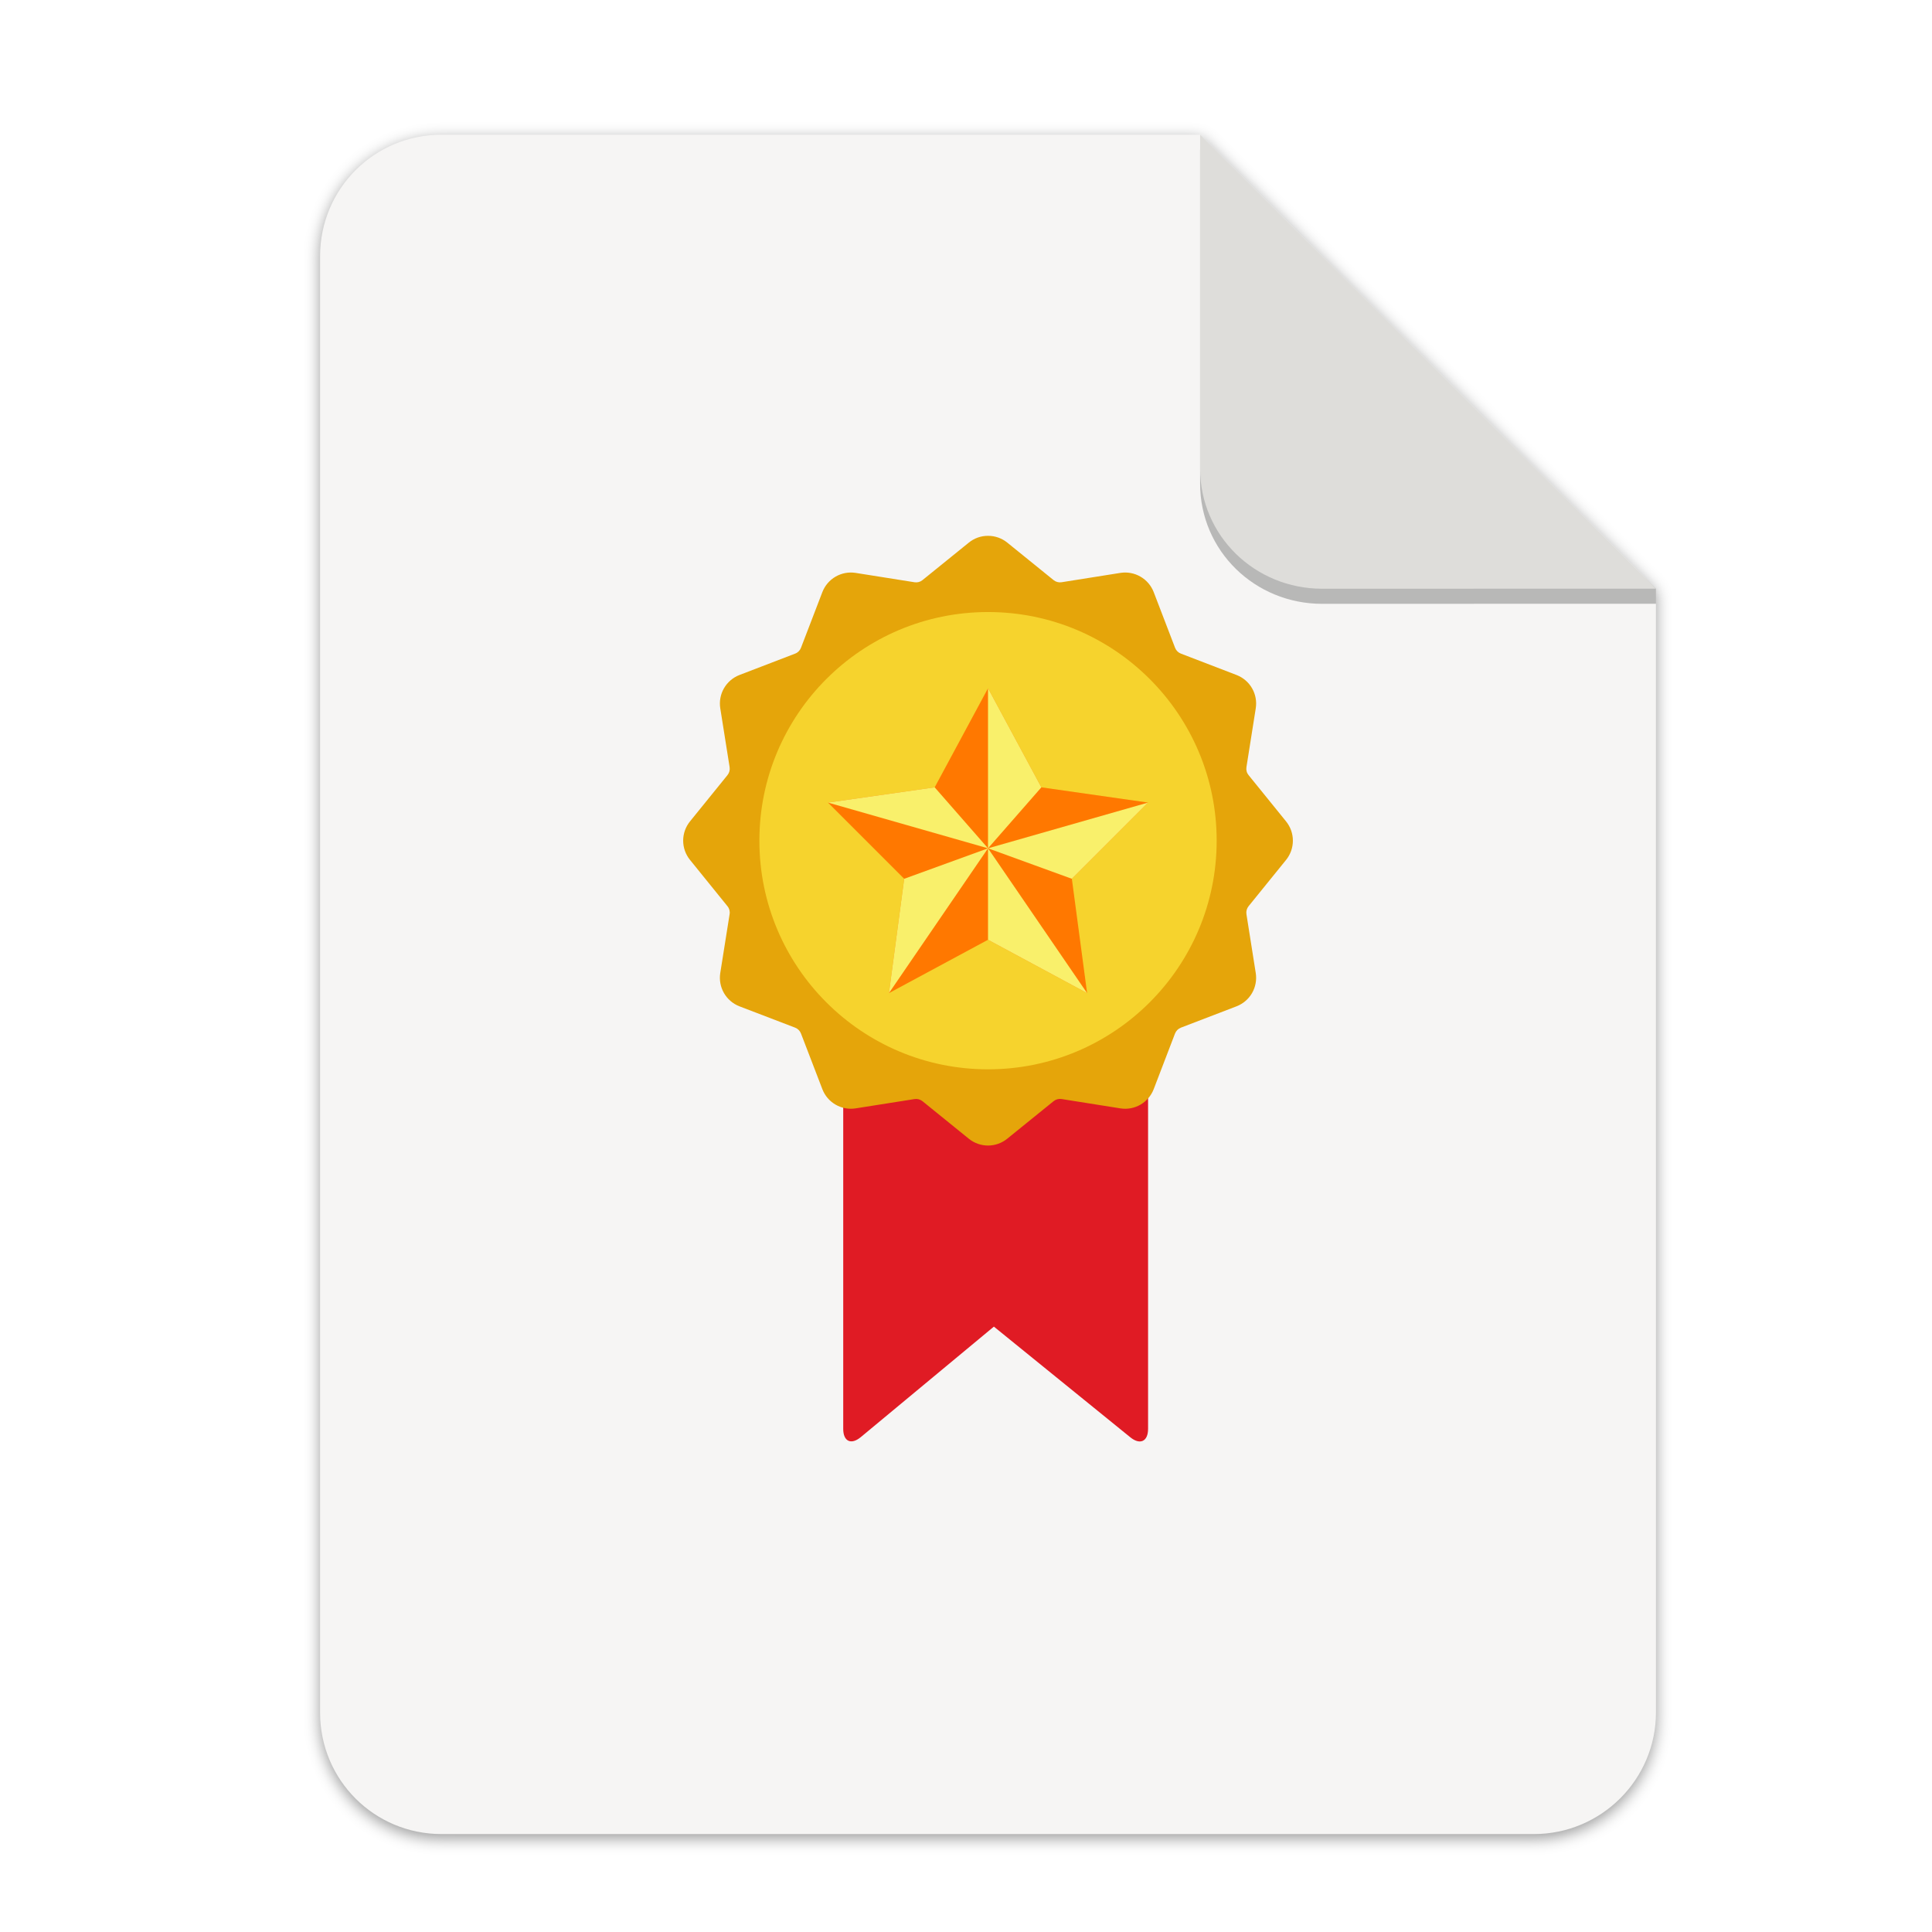
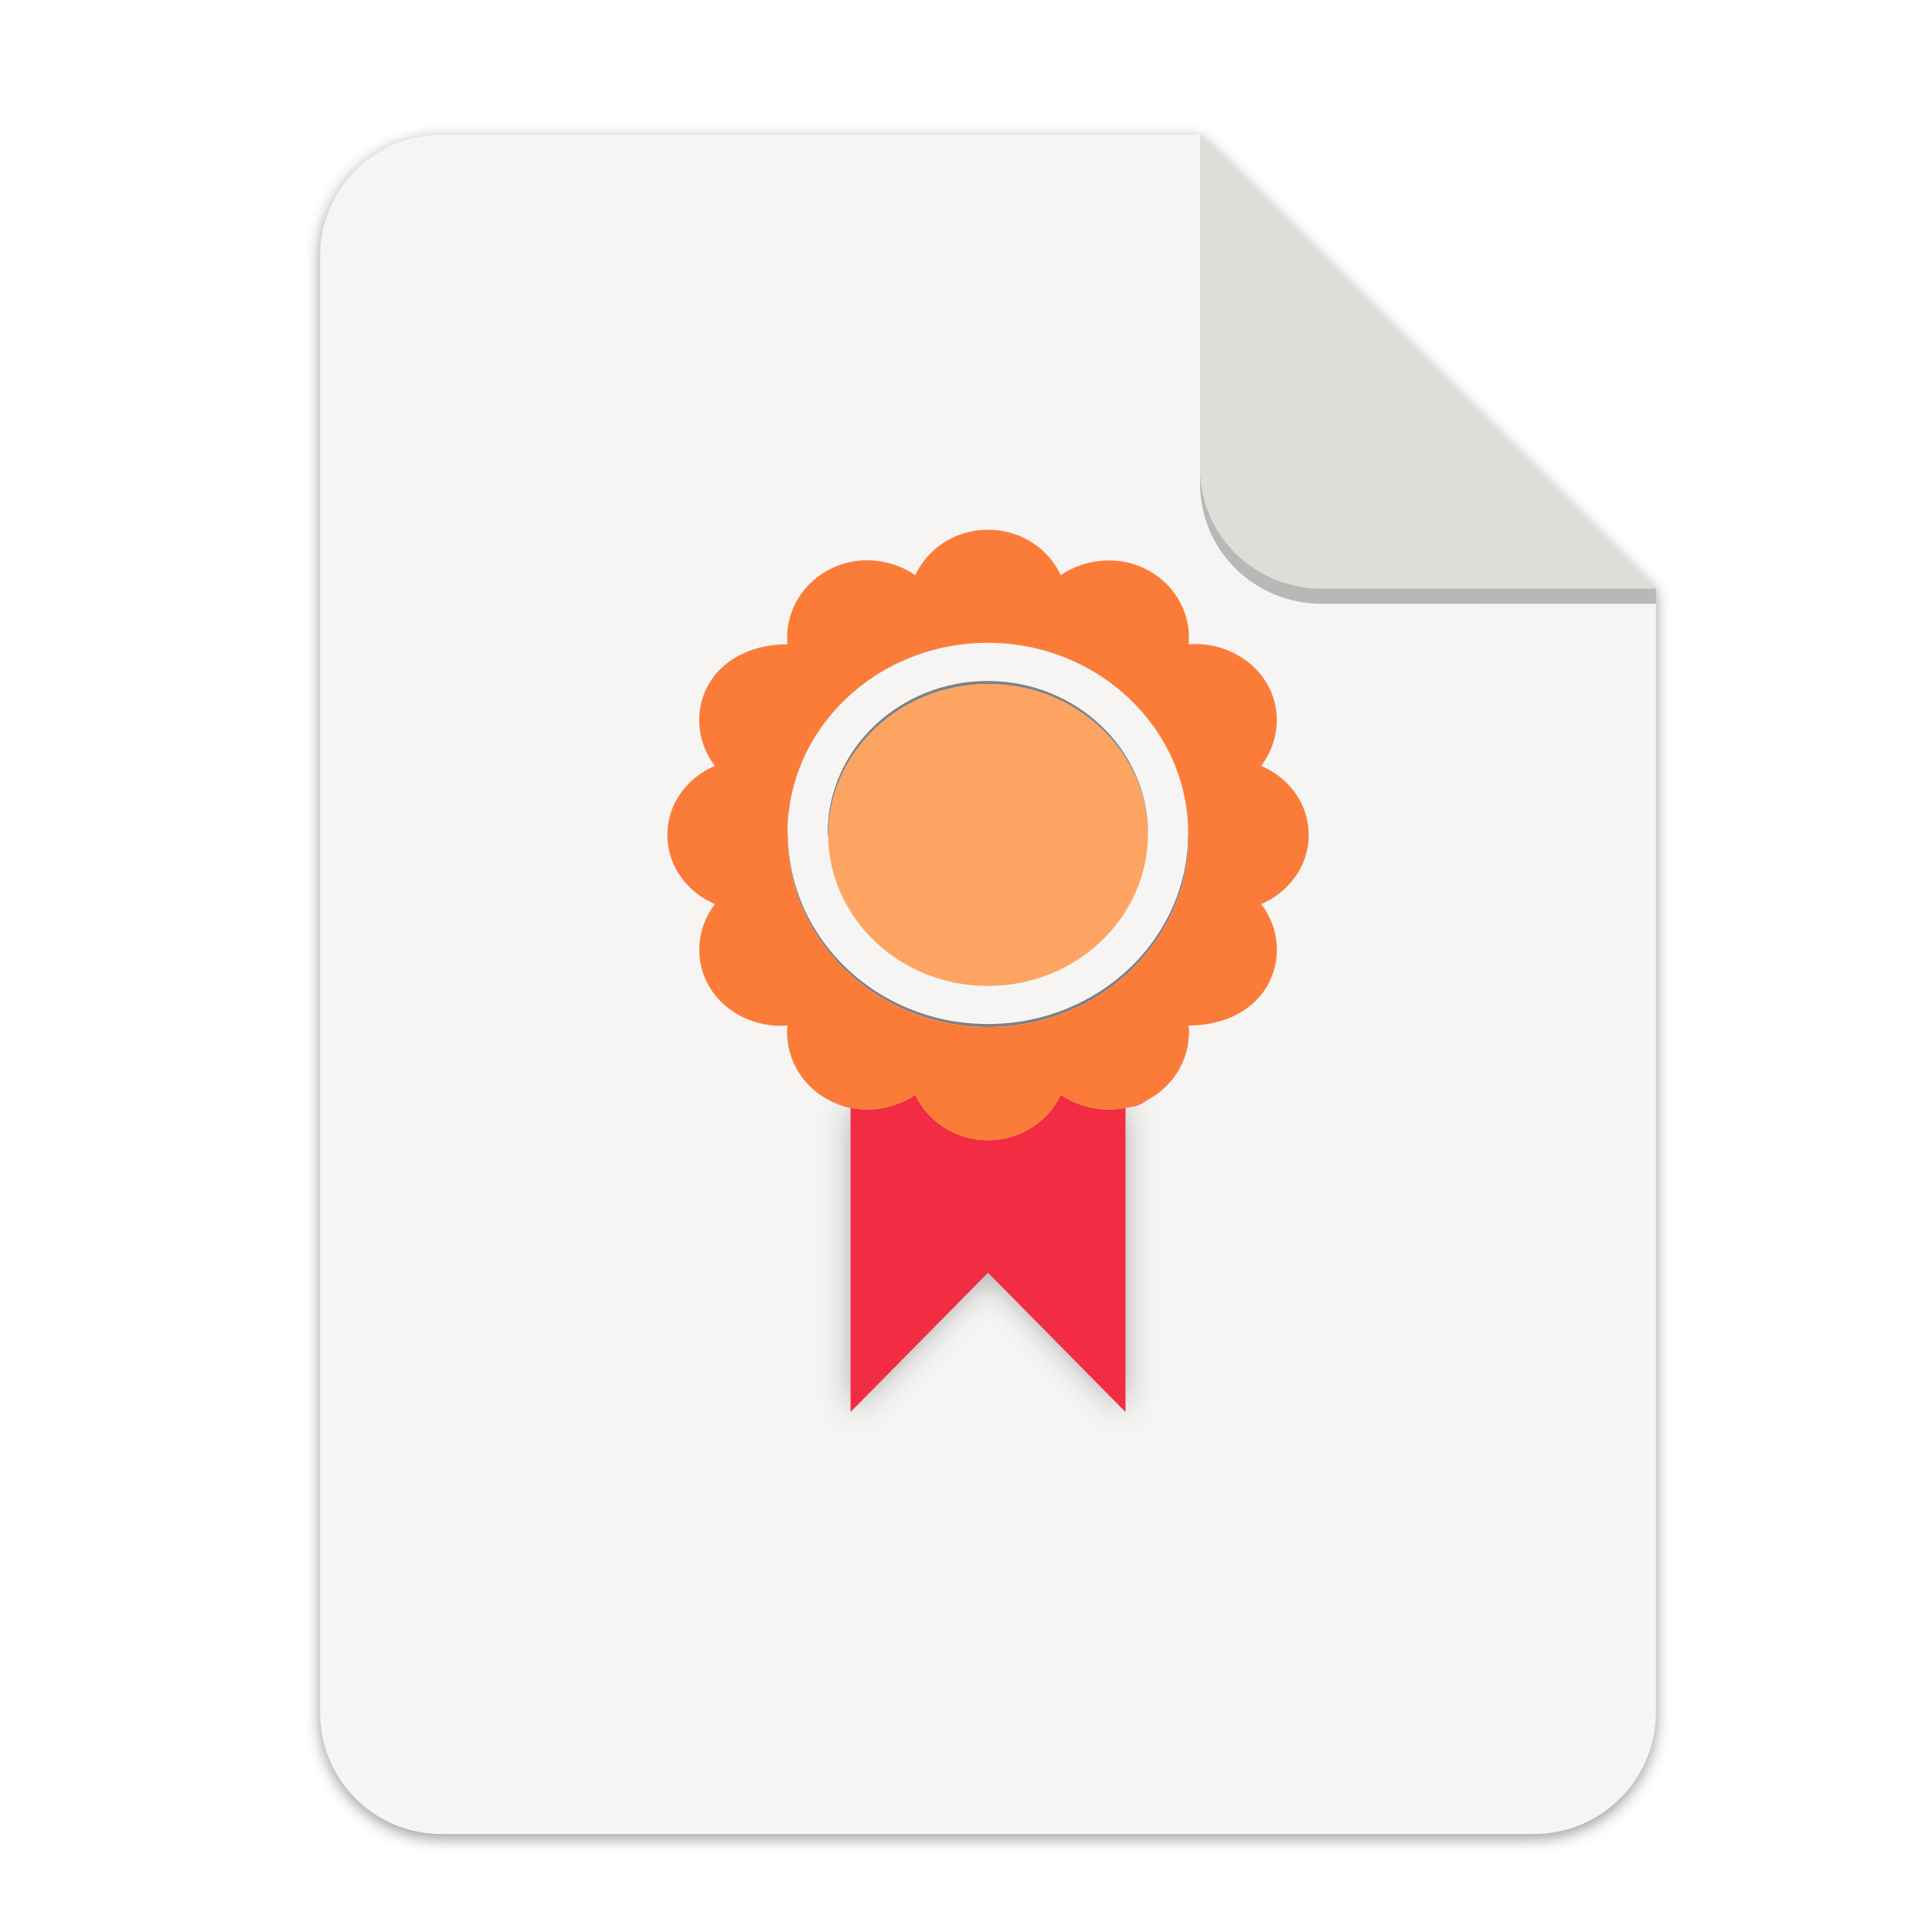
<svg xmlns="http://www.w3.org/2000/svg" width="256" height="256" version="1.1" viewBox="0 0 67.73 67.73" id="svg37">
  <defs id="defs17">
    <linearGradient id="linearGradient4226" x1="529.655" x2="-35.31" y1="401.584" y2="119.093" gradientTransform="matrix(0 -.1198893 .1198859 0 .36278 292.5483)" gradientUnits="userSpaceOnUse">
      <stop style="stop-color:#f2f2f2" offset="0" id="stop2" />
      <stop style="stop-color:#f9f9f9" offset="1" id="stop4" />
    </linearGradient>
    <linearGradient id="linearGradient4358" x1="88" x2="488" y1="88" y2="488" gradientUnits="userSpaceOnUse">
      <stop style="stop-color:#000000;stop-opacity:.588" offset="0" id="stop7" />
      <stop style="stop-color:#000000;stop-opacity:0" offset=".88" id="stop9" />
      <stop style="stop-color:#000000" offset="1" id="stop11" />
    </linearGradient>
    <filter id="filter4346" x="-.01" y="-.01" width="1.026" height="1.022" style="color-interpolation-filters:sRGB">
      <feGaussianBlur stdDeviation="2.12" id="feGaussianBlur14" />
    </filter>
    <filter style="color-interpolation-filters:sRGB" id="filter16020-3" x="-0.014" width="1.027" y="-0.011" height="1.021">
      <feGaussianBlur stdDeviation="2" id="feGaussianBlur16022-6" />
    </filter>
    <linearGradient gradientTransform="matrix(1.989575,0,0,1.989575,0.8533911,-164.9326)" id="paint5_linear" x1="107.188" y1="88.197" x2="107.188" y2="128.592" gradientUnits="userSpaceOnUse">
      <stop offset="1e-07" stop-color="#FFC400" id="stop58" />
      <stop offset="1" stop-color="#DC7814" id="stop60" />
    </linearGradient>
    <linearGradient gradientTransform="matrix(1.989575,0,0,1.989575,0.8533911,-164.9326)" id="paint4_linear" x1="107.188" y1="88.197" x2="107.188" y2="128.592" gradientUnits="userSpaceOnUse">
      <stop offset="1e-07" stop-color="#E6FF00" id="stop53" />
      <stop offset="1" stop-color="#DCBA14" id="stop55" />
    </linearGradient>
    <linearGradient gradientTransform="matrix(1.989575,0,0,1.989575,0.8533911,-164.9326)" id="paint3_linear" x1="98.099" y1="78.099" x2="98.099" y2="138.691" gradientUnits="userSpaceOnUse">
      <stop offset="1e-07" stop-color="#F7FF57" id="stop46" />
      <stop offset="0.5" stop-color="#FFE251" id="stop48" />
      <stop offset="1" stop-color="#F5CF0F" id="stop50" />
    </linearGradient>
    <linearGradient gradientTransform="matrix(1.989575,0,0,1.989575,0.8533911,-164.9326)" id="paint2_linear" x1="88" y1="68" x2="88" y2="148.79" gradientUnits="userSpaceOnUse">
      <stop offset="1e-07" stop-color="#FFEE00" id="stop41" />
      <stop offset="1" stop-color="#DC9914" id="stop43" />
    </linearGradient>
    <linearGradient gradientTransform="matrix(1.989575,0,0,1.989575,0.8533911,-164.9326)" id="paint1_linear" x1="109.208" y1="123.716" x2="109.208" y2="188" gradientUnits="userSpaceOnUse">
      <stop offset="1e-07" stop-color="#FF4400" id="stop36" />
      <stop offset="1" stop-color="#DC1414" id="stop38" />
    </linearGradient>
+     <filter id="filter2237" x="-0.11" y="-0.12" width="1.226" height="1.232" style="color-interpolation-filters:sRGB">
+       <feGaussianBlur stdDeviation=".412" id="feGaussianBlur1327" />
+     </filter>
  </defs>
  <g transform="matrix(0.1329783,0,0,0.1329783,0.6058244,28.61488)" style="display:inline;stroke-width:0.25;enable-background:new" id="g17498">
    <g transform="translate(0,-3.4178172e-6)" style="display:inline;stroke-width:0.25;enable-background:new" id="g17498-7">
      <path style="display:inline;opacity:0.4;fill:#000000;fill-opacity:1;stroke:none;stroke-width:0.5;stroke-linejoin:round;stroke-miterlimit:4;stroke-dasharray:none;stroke-opacity:1;filter:url(#filter16020-3);enable-background:new" clip-path="none" d="m 111.828,-178.55 h 200 L 432,-58.879 432.005,237.361 c 3.1e-4,17.728 -14.449,32.088 -32.177,32.088 h -288 c -17.728,0 -32,-14.272 -32,-32 v -384 c 0,-17.728 14.272,-32 32,-32 z" id="path6869-5" />
      <path id="rect2069-3" d="m 111.828,-179.672 h 200 L 432,-60 l 0.005,296.24 c 3.1e-4,17.728 -14.449,32.088 -32.177,32.088 h -288 c -17.728,0 -32,-14.272 -32,-32 v -384 c 0,-17.728 14.272,-32 32,-32 z" clip-path="none" style="display:inline;opacity:1;fill:#f6f5f4;fill-opacity:1;stroke:none;stroke-width:0.5;stroke-linejoin:round;stroke-miterlimit:4;stroke-dasharray:none;stroke-opacity:1;enable-background:new" />
      <path style="display:inline;opacity:0.25;vector-effect:none;fill:#000000;fill-opacity:1;stroke:none;stroke-width:0.5;stroke-linecap:butt;stroke-linejoin:round;stroke-miterlimit:4;stroke-dasharray:none;stroke-dashoffset:0;stroke-opacity:1;enable-background:new" d="m 311.828,-175.692 v 88 c 0,17.728 14.442,31.694 32.17,31.694 L 432,-56.021 V -60 Z" id="path836" />
      <path id="rect26812-5" d="m 311.828,-179.672 v 88 c 0,17.728 14.442,31.694 32.17,31.694 L 432,-60 Z" style="display:inline;opacity:1;vector-effect:none;fill:#deddda;fill-opacity:1;stroke:none;stroke-width:0.5;stroke-linecap:butt;stroke-linejoin:round;stroke-miterlimit:4;stroke-dasharray:none;stroke-dashoffset:0;stroke-opacity:1;enable-background:new" />
    </g>
    <g id="g883" transform="translate(-0.3881944,-44.28293)">
-       <path id="path10" d="m 218.131,81.21 h 80.367 V 205.781 c 0,3.327 -2.097,4.325 -4.681,2.23 l -35.968,-29.177 -35.082,29.125 c -2.559,2.125 -4.636,1.148 -4.636,-2.179 z" style="fill:#e01b24;stroke-width:0.497;fill-opacity:1" />
-       <path id="path12" d="m 256.307,-29.641 c -1.836,-0.012 -3.621,0.615 -5.048,1.774 l -12.236,9.901 c -0.288,0.237 -0.625,0.41 -0.987,0.507 -0.362,0.097 -0.74,0.116 -1.108,0.055 l -15.558,-2.471 c -1.812,-0.277 -3.665,0.072 -5.252,0.99 -1.588,0.918 -2.815,2.349 -3.48,4.058 l -5.646,14.703 c -0.267,0.707 -0.824,1.266 -1.532,1.533 l -14.703,5.646 c -1.709,0.665 -3.14,1.892 -4.057,3.479 -0.918,1.587 -1.267,3.44 -0.99,5.252 l 2.471,15.557 c 0.114,0.74 -0.084,1.503 -0.563,2.096 l -9.905,12.232 c -1.15,1.431 -1.777,3.209 -1.777,5.046 0,1.834 0.627,3.615 1.777,5.044 l 9.903,12.242 c 0.482,0.581 0.687,1.347 0.563,2.095 l -2.471,15.556 c -0.277,1.813 0.072,3.667 0.989,5.254 0.918,1.588 2.349,2.815 4.058,3.48 l 14.705,5.632 c 0.708,0.281 1.265,0.836 1.534,1.544 l 5.644,14.689 c 0.661,1.711 1.888,3.146 3.478,4.063 1.588,0.919 3.442,1.267 5.254,0.987 l 15.558,-2.459 c 0.738,-0.115 1.504,0.082 2.097,0.561 l 12.228,9.906 c 1.429,1.154 3.209,1.785 5.046,1.785 1.838,0 3.619,-0.631 5.048,-1.785 l 12.238,-9.904 c 0.288,-0.237 0.627,-0.412 0.987,-0.511 0.362,-0.098 0.74,-0.119 1.11,-0.064 l 15.558,2.473 c 1.812,0.279 3.665,-0.07 5.252,-0.987 1.59,-0.919 2.817,-2.35 3.48,-4.061 l 5.634,-14.705 c 0.279,-0.702 0.838,-1.257 1.544,-1.532 l 14.691,-5.636 c 1.709,-0.663 3.142,-1.888 4.061,-3.476 0.917,-1.588 1.267,-3.442 0.989,-5.254 l -2.461,-15.556 c -0.117,-0.748 0.087,-1.508 0.561,-2.095 l 9.906,-12.23 c 1.15,-1.431 1.777,-3.213 1.777,-5.05 0,-1.838 -0.627,-3.619 -1.777,-5.052 l -9.904,-12.228 c -0.237,-0.289 -0.41,-0.626 -0.507,-0.988 -0.098,-0.362 -0.115,-0.74 -0.056,-1.11 l 2.463,-15.555 c 0.279,-1.813 -0.07,-3.667 -0.987,-5.255 -0.917,-1.588 -2.352,-2.816 -4.061,-3.479 l -14.691,-5.646 c -0.35,-0.132 -0.668,-0.337 -0.933,-0.601 -0.265,-0.264 -0.472,-0.581 -0.605,-0.931 L 299.974,-14.828 c -0.667,-1.708 -1.894,-3.139 -3.48,-4.056 -1.588,-0.918 -3.44,-1.268 -5.252,-0.993 l -15.558,2.471 c -0.368,0.057 -0.746,0.037 -1.106,-0.06 -0.362,-0.097 -0.698,-0.268 -0.989,-0.503 l -12.232,-9.903 c -1.431,-1.152 -3.213,-1.776 -5.05,-1.768 z" style="fill:#e5a50a;stroke-width:0.497;fill-opacity:1" />
-       <path id="path14" d="m 256.305,111.003 c 33.29,0 60.276,-26.987 60.276,-60.276 0,-33.29 -26.987,-60.277 -60.276,-60.277 -33.29,0 -60.276,26.987 -60.276,60.277 0,33.29 26.987,60.276 60.276,60.276 z" style="fill:#f6d32d;stroke-width:0.497;fill-opacity:1" />
-       <path id="path16" d="m 256.305,10.543 14.064,26.12 28.129,4.017 -20.093,20.093 4.019,30.138 -26.119,-14.064 -26.119,14.064 4.017,-30.138 -20.091,-20.093 28.129,-4.017 z" style="fill:#ff7800;stroke-width:0.497;fill-opacity:1" />
-       <path id="path18" d="m 256.305,52.737 14.064,-16.074 -14.064,-26.12 z m 42.193,-12.057 -42.193,12.057 22.1,8.036 z M 282.424,90.911 256.305,52.737 v 24.11 z m -48.221,-30.138 -4.017,30.138 26.119,-38.174 z m -20.091,-20.093 42.193,12.057 -14.064,-16.074 z" style="fill:#f9f06b;fill-opacity:1;stroke-width:0.497" />
+       <g id="g1466" transform="translate(-8.29249,-30.75494)">
+         <path d="m 306.762,79.707 c -0.094,-5.304 -1.144,-10.398 -3.194,-15.01 -2.138,-4.809 -5.237,-9.141 -9.059,-12.777 -3.822,-3.637 -8.359,-6.58 -13.411,-8.612 -5.052,-2.033 -10.609,-3.143 -16.436,-3.143 -5.827,0 -11.383,1.109 -16.436,3.143 -5.054,2.033 -9.605,4.977 -13.429,8.612 -3.825,3.637 -6.919,7.967 -9.059,12.777 -2.125,4.774 -3.289,10.031 -3.306,15.54 0.383,21.896 19.03,39.541 42.099,39.541 23.267,0 42.162,-17.915 42.23,-40.071 z" style="fill:#fda463;stroke-width:6.448" id="path1351" />
+         <path d="m 264.532,39.371 c -23.308,0 -42.23,18.011 -42.23,40.223 0,0.22 0.126,0.417 0.129,0.646 0.017,-5.509 1.181,-10.766 3.306,-15.54 2.14,-4.809 5.234,-9.141 9.059,-12.777 3.825,-3.637 8.376,-6.58 13.429,-8.613 5.054,-2.033 10.609,-3.143 16.436,-3.143 5.827,0 11.385,1.111 16.436,3.143 5.052,2.033 9.589,4.977 13.411,8.613 3.822,3.637 6.921,7.967 9.059,12.777 2.05,4.612 3.101,9.706 3.194,15.01 1.2e-4,-0.036 0.02,-0.068 0.02,-0.102 0,-22.211 -18.94,-40.222 -42.249,-40.222 z" style="fill:#808080;stroke-width:6.448" id="path1353" />
+         <path d="m 211.843,80.237 c -1e-4,0.036 -0.02,0.068 -0.02,0.102 0,6.941 1.468,13.557 4.146,19.572 2.679,6.015 6.552,11.426 11.337,15.976 4.785,4.55 10.49,8.226 16.81,10.77 6.32,2.546 13.263,3.956 20.545,3.956 7.299,0 14.243,-1.395 20.564,-3.937 6.321,-2.542 12.013,-6.222 16.791,-10.77 4.778,-4.548 8.647,-9.978 11.319,-15.994 2.671,-6.016 4.146,-12.625 4.146,-19.572 0,-0.221 -0.126,-0.417 -0.129,-0.646 -0.069,27.731 -23.668,50.122 -52.82,50.122 -28.891,0 -52.305,-22.143 -52.689,-49.592 z" style="fill:#808080;stroke-width:6.448" id="path1355" />
+         <path d="m 52.545,281.586 c -0.383,0.212 -0.812,0.293 -1.228,0.266 -0.417,-0.026 -0.822,-0.163 -1.161,-0.392 -0.171,0.356 -0.444,0.661 -0.784,0.877 -0.34,0.215 -0.748,0.343 -1.192,0.344 h -0.002 -0.013 c -0.445,0 -0.853,-0.128 -1.193,-0.344 -0.341,-0.216 -0.613,-0.52 -0.784,-0.877 -0.339,0.228 -0.744,0.364 -1.161,0.39 -0.416,0.026 -0.844,-0.056 -1.228,-0.265 0.199,0.108 0.411,0.167 0.626,0.207 v 8.2 l 3.747,-3.747 3.748,3.747 v -8.179 c 0.217,-0.026 0.427,-0.082 0.626,-0.228 z" style="opacity:0.3;stroke-width:0.166;filter:url(#filter2237)" id="path1357" transform="matrix(9.671463,0,0,9.801282,-201.2989,-2610.202)" />
+         <path d="m 306.893,149.704 c -3.703,2.073 -7.85,2.872 -11.879,2.612 -4.029,-0.257 -7.95,-1.596 -11.225,-3.842 -1.659,3.491 -4.29,6.479 -7.583,8.593 -3.289,2.11 -7.229,3.366 -11.524,3.37 h -0.019 -0.129 c -4.302,0 -8.249,-1.252 -11.543,-3.37 -3.293,-2.113 -5.924,-5.101 -7.583,-8.593 -3.275,2.234 -7.199,3.568 -11.225,3.823 -4.027,0.257 -8.165,-0.552 -11.879,-2.593 1.926,1.061 3.975,1.634 6.052,2.025 v 80.369 l 36.235,-36.721 36.253,36.721 v -80.161 c 2.097,-0.257 4.125,-0.802 6.052,-2.234 z" style="fill:#f22c42;stroke-width:6.448" id="path1359" />
+         <path d="m 222.302,10.241 c -7.427,4.078 -11.318,11.885 -10.59,19.477 -7.941,-0.068 -16.251,3.084 -20.489,10.07 -4.302,7.071 -3.428,15.729 1.345,21.976 -7.341,3.124 -12.514,10.034 -12.514,18.19 0,4.078 1.299,7.852 3.511,10.997 2.213,3.146 5.332,5.669 9.003,7.23 -4.709,6.247 -5.647,14.84 -1.345,21.976 4.238,6.984 12.549,10.723 20.489,10.051 -0.728,7.614 3.163,15.44 10.59,19.496 3.714,2.04 7.852,2.85 11.879,2.593 4.027,-0.257 7.95,-1.59 11.225,-3.823 1.659,3.491 4.29,6.479 7.583,8.593 3.293,2.114 7.241,3.37 11.543,3.37 h 0.129 0.02 c 4.295,-0.003 8.236,-1.256 11.524,-3.37 3.293,-2.114 5.924,-5.101 7.583,-8.593 3.275,2.245 7.196,3.582 11.225,3.842 4.029,0.257 8.176,-0.544 11.879,-2.612 7.427,-4.078 11.318,-11.904 10.59,-19.496 7.941,0.068 16.251,-3.066 20.489,-10.051 4.302,-7.071 3.428,-15.729 -1.345,-21.976 3.671,-1.561 6.79,-4.085 9.003,-7.23 2.213,-3.146 3.511,-6.92 3.511,-10.997 0,-8.156 -5.173,-15.067 -12.514,-18.19 4.709,-6.247 5.647,-14.84 1.345,-21.976 -4.238,-6.984 -12.549,-10.742 -20.49,-10.069 0.728,-7.614 -3.163,-15.421 -10.59,-19.477 -7.427,-4.078 -16.555,-3.256 -23.104,1.213 -3.318,-6.985 -10.522,-11.944 -19.126,-11.944 h -0.15 C 255.917,-0.482 248.721,4.475 245.405,11.455 238.856,6.965 229.707,6.1 222.301,10.242 Z M 264.532,29.32 c 29.13,0 52.839,22.509 52.839,50.274 0,0.036 -0.019,0.068 -0.02,0.102 0.003,0.219 0.129,0.417 0.129,0.646 0,6.947 -1.475,13.556 -4.146,19.572 -2.671,6.016 -6.54,11.446 -11.319,15.994 -4.778,4.548 -10.47,8.227 -16.791,10.77 -6.321,2.542 -13.265,3.937 -20.564,3.937 -7.283,0 -14.226,-1.411 -20.545,-3.956 -6.32,-2.546 -12.025,-6.22 -16.81,-10.77 -4.785,-4.55 -8.659,-9.96 -11.337,-15.976 -2.679,-6.015 -4.146,-12.631 -4.146,-19.572 0,-0.036 0.019,-0.068 0.02,-0.102 -0.003,-0.22 -0.129,-0.414 -0.129,-0.646 0,-27.786 23.626,-50.274 52.82,-50.274 z" style="fill:#fb7c38;stroke-width:6.448" id="path1363" />
+       </g>
    </g>
  </g>
</svg>
